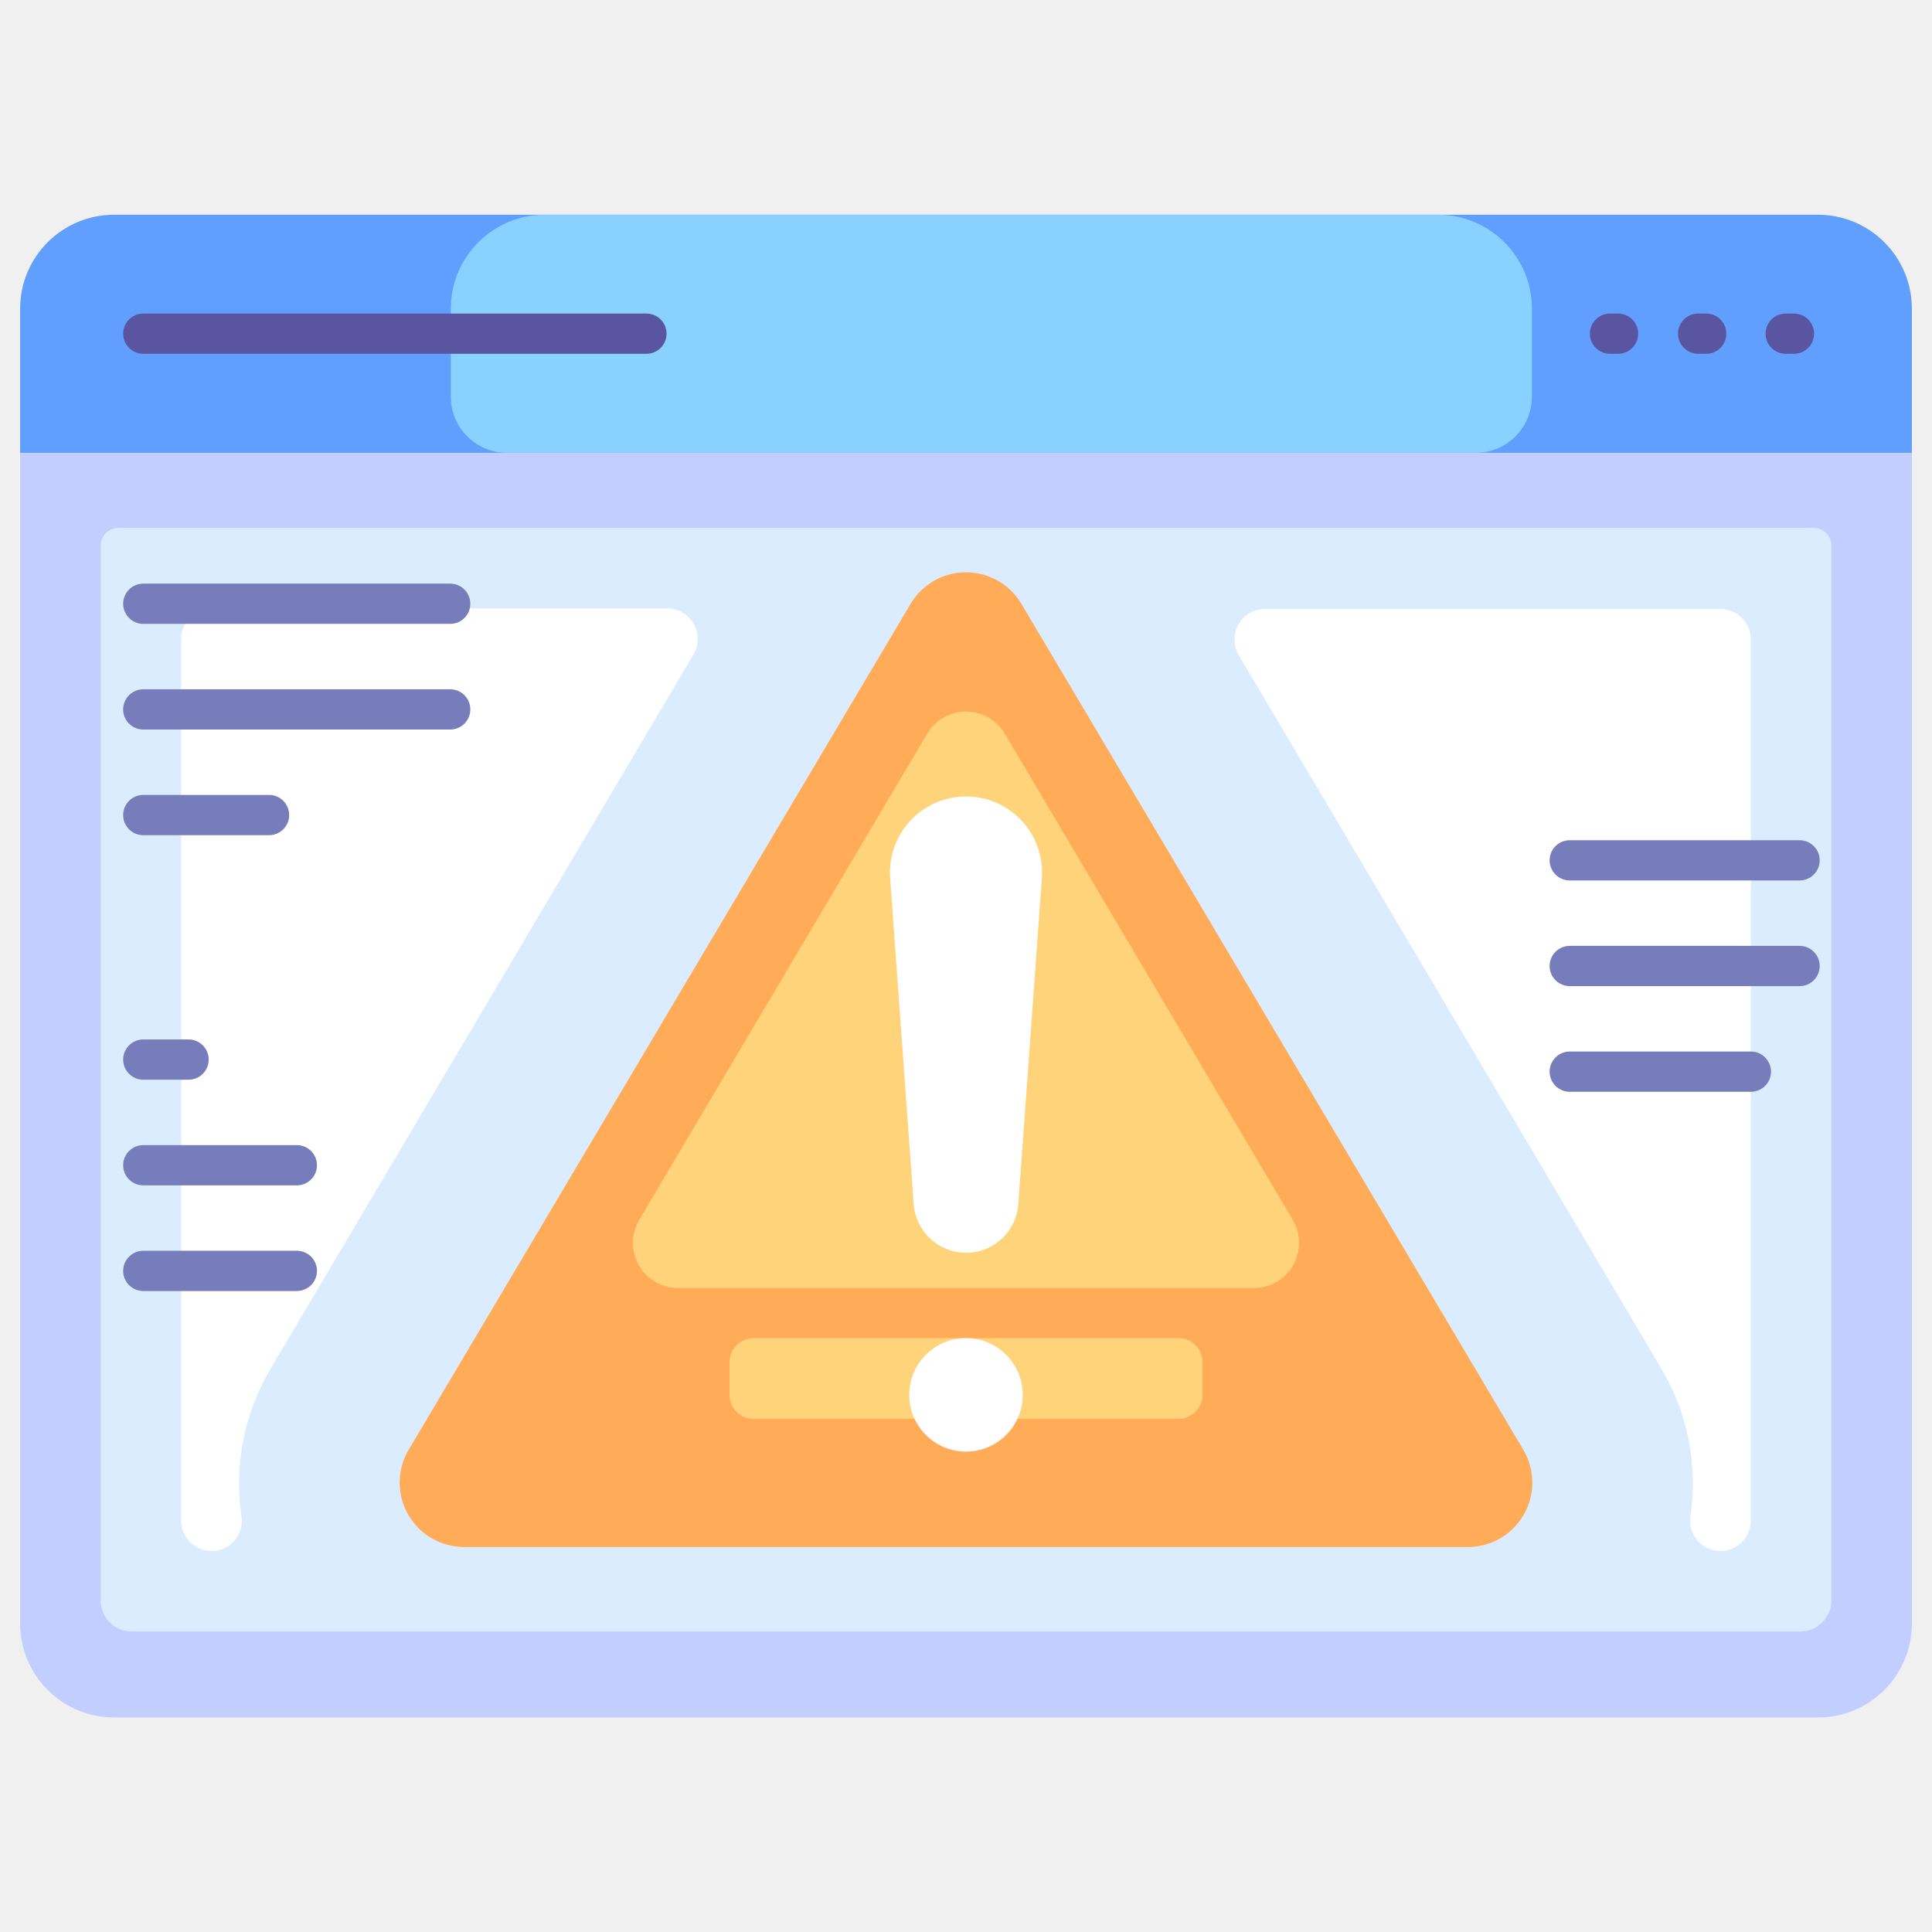
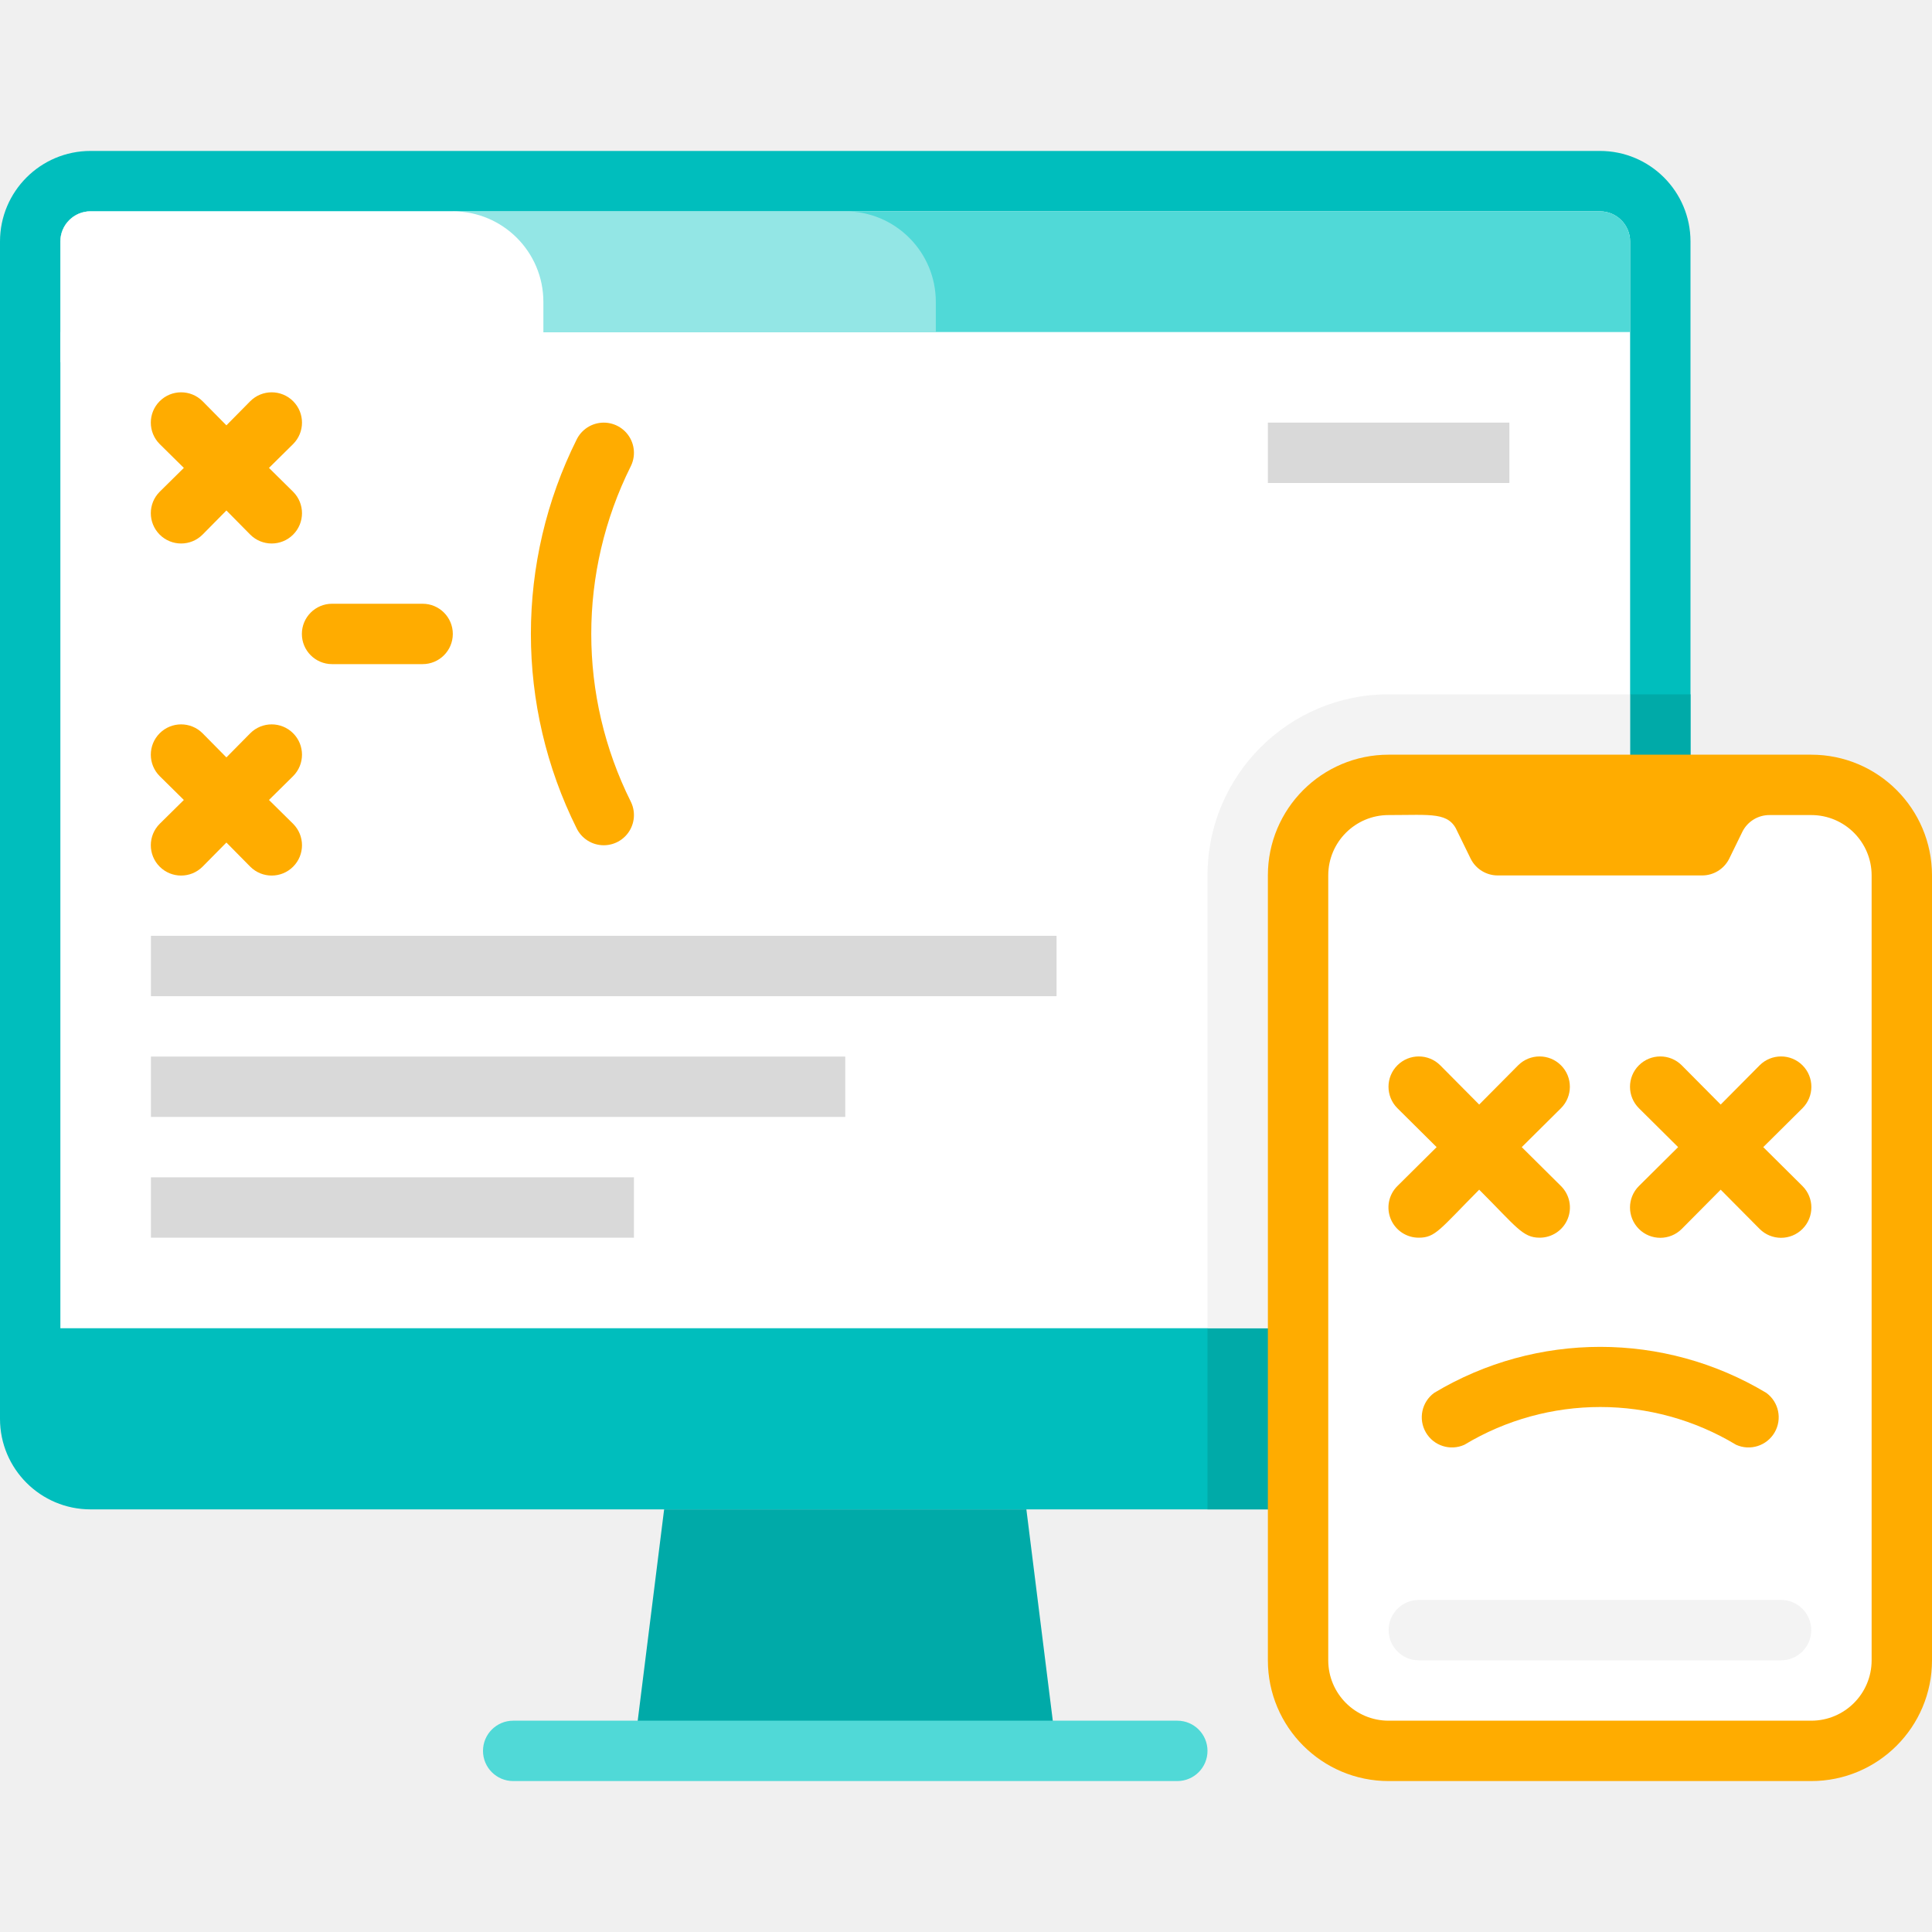
- <svg xmlns="http://www.w3.org/2000/svg" viewBox="0 0 96 96" id="warning">
-   <g data-name="Backend Coding">
-     <path fill="#c2ceff" d="M1,22.5H95a0,0,0,0,1,0,0V80.67a4.67,4.67,0,0,1-4.67,4.67H5.67A4.67,4.67,0,0,1,1,80.67V22.5A0,0,0,0,1,1,22.5Z" />
-     <path fill="#dbecff" d="M21.47,10.65h52.4a1.55,1.55,0,0,1,1.55,1.55V95.1a1.55,1.55,0,0,1-1.55,1.55H21.47a.89.89,0,0,1-.89-.89V11.53A.89.89,0,0,1,21.47,10.65Z" transform="rotate(90 48 53.65)" />
-     <path fill="#fff" d="M10.52 30.23H33.16a1.52 1.52 0 011.3 2.29L13.45 68A11.21 11.21 0 0012 75.35a1.5 1.5 0 01-1.5 1.72h0A1.52 1.52 0 019 75.55V31.75A1.52 1.52 0 0110.52 30.23zM87 31.75v43.8a1.52 1.52 0 01-1.52 1.52h0A1.5 1.5 0 0184 75.35 11.21 11.21 0 0082.55 68l-21-35.45a1.52 1.52 0 011.3-2.29H85.48A1.52 1.52 0 0187 31.75z" />
-     <path fill="#619fff" d="M95,22.5V15.33a4.67,4.67,0,0,0-4.67-4.66H5.67A4.67,4.67,0,0,0,1,15.33V22.5Z" />
-     <path fill="#89d1ff" d="M76.12,19.72V15.33a4.67,4.67,0,0,0-4.67-4.66H27.07a4.67,4.67,0,0,0-4.67,4.66v4.39a2.79,2.79,0,0,0,2.78,2.78H73.33A2.79,2.79,0,0,0,76.12,19.72Z" />
-     <path fill="#5955a1" d="M80.42 17.58H80a1 1 0 010-2h.4a1 1 0 110 2zM84.78 17.58h-.4a1 1 0 010-2h.4a1 1 0 110 2zM89.14 17.58h-.41a1 1 0 010-2h.41a1 1 0 110 2zM32.12 17.58h-25a1 1 0 010-2h25a1 1 0 110 2z" />
-     <path fill="#ffab57" d="M72.92,76.87H23.08A3.2,3.2,0,0,1,20.33,72L45.25,30a3.2,3.2,0,0,1,5.5,0L75.67,72A3.2,3.2,0,0,1,72.92,76.87Z" />
-     <rect width="23.5" height="4.01" x="36.25" y="66.49" fill="#ffd37a" rx="1.19" />
-     <path fill="#ffd37a" d="M64.24,60.62,49.93,36.46a2.24,2.24,0,0,0-3.86,0L31.76,60.62A2.24,2.24,0,0,0,33.68,64H62.32A2.24,2.24,0,0,0,64.24,60.62Z" />
-     <path fill="#fff" d="M48,62.25a2.61,2.61,0,0,1-2.6-2.42l-1.17-16.2a3.78,3.78,0,1,1,7.54,0L50.6,59.83A2.6,2.6,0,0,1,48,62.25Z" />
-     <circle cx="48" cy="69.31" r="2.82" fill="#fff" />
-     <path fill="#777dba" d="M22.37 31H7.12a1 1 0 110-2H22.37a1 1 0 110 2zM22.37 36.25H7.12a1 1 0 110-2H22.37a1 1 0 110 2zM13.37 41.5H7.12a1 1 0 110-2h6.25a1 1 0 010 2zM9.37 53.65H7.12a1 1 0 110-2H9.37a1 1 0 010 2zM14.75 58.9H7.12a1 1 0 110-2h7.63a1 1 0 110 2zM14.75 64.15H7.12a1 1 0 110-2h7.63a1 1 0 010 2zM89.42 43.75H78a1 1 0 010-2H89.42a1 1 0 110 2zM89.42 49H78a1 1 0 010-2H89.42a1 1 0 110 2zM87 54.25H78a1 1 0 010-2h9a1 1 0 110 2z" />
-   </g>
+ <svg xmlns="http://www.w3.org/2000/svg" viewBox="0 0 64 64" id="problem">
+   <rect width="56" height="45" y="5" fill="#00bebd" rx="3" />
+   <path fill="#fff" d="M54 8v36H2V8a1 1 0 0 1 1-1h50a1 1 0 0 1 1 1Z" />
+   <path fill="#00aaa8" d="M35 58H21l1-8h12l1 8z" />
+   <path fill="#50d9d7" d="M39 59H17a1 1 0 0 1 0-2h22a1 1 0 0 1 0 2zM54 8v3H2V8a1 1 0 0 1 1-1h50a1 1 0 0 1 1 1z" />
+   <path fill="#93e6e5" d="M15 7h13a3 3 0 0 1 3 3v1H15V7Z" />
+   <path fill="#fff" d="M3 7h12a3 3 0 0 1 3 3v2H2V8a1 1 0 0 1 1-1Z" />
+   <path fill="#00aaa8" d="M56 23v24a3 3 0 0 1-3 3H40v-6h14V23Z" />
+   <path fill="#f3f3f3" d="M54 23v21H40V29a6 6 0 0 1 6-6Z" />
+   <rect width="22" height="34" x="42" y="25" fill="#ffac00" rx="4" />
+   <path fill="#fff" d="M62 29v26a2 2 0 0 1-2 2H46a2 2 0 0 1-2-2V29a2 2 0 0 1 2-2c1.43 0 2-.11 2.28.55l.44.9a1 1 0 0 0 .9.55h6.76a1 1 0 0 0 .9-.55l.44-.9a1 1 0 0 1 .9-.55H60a2 2 0 0 1 2 2Z" />
+   <path fill="#f3f3f3" d="M59 55H47a1 1 0 0 1 0-2h12a1 1 0 0 1 0 2Z" />
+   <path fill="#ffac00" d="M14 22h-3a1 1 0 0 1 0-2h3a1 1 0 0 1 0 2Z" />
+   <path fill="none" stroke="#ffac00" stroke-linecap="round" stroke-linejoin="round" stroke-width="2" d="M20 15a13.44 13.44 0 0 0 0 12" />
+   <path fill="#d9d9d9" d="M5 31h30v2H5zM5 35h23v2H5zM5 39h16v2H5zM42 14h8v2h-8z" />
+   <path fill="#ffac00" d="M49 39.41c1.23 1.23 1.44 1.59 2 1.59a1 1 0 0 0 .71-1.71L50.41 38l1.3-1.29a1 1 0 0 0-1.42-1.42L49 36.59l-1.29-1.3a1 1 0 0 0-1.42 1.42l1.3 1.29-1.3 1.29A1 1 0 0 0 47 41c.55 0 .69-.27 2-1.59zM58.41 38l1.3-1.29a1 1 0 0 0-1.42-1.42L57 36.59l-1.29-1.3a1 1 0 0 0-1.42 1.42l1.3 1.29-1.3 1.29a1 1 0 0 0 1.42 1.42l1.29-1.3 1.29 1.3a1 1 0 0 0 1.42-1.42zm.1 8.14a10.69 10.69 0 0 0-11 0 1 1 0 0 0 1 1.72 8.72 8.72 0 0 1 9 0 1 1 0 0 0 1-1.72zM8.91 15.5l.8-.79a1 1 0 0 0-1.42-1.42l-.79.8-.79-.8a1 1 0 0 0-1.42 1.42l.8.79-.8.79a1 1 0 0 0 1.42 1.42l.79-.8.79.8a1 1 0 0 0 1.42-1.42zm-.62 8.79-.79.8-.79-.8a1 1 0 0 0-1.42 1.42l.8.79-.8.79a1 1 0 0 0 1.42 1.42l.79-.8.79.8a1 1 0 0 0 1.42-1.42l-.8-.79.8-.79a1 1 0 0 0-1.42-1.42z" />
</svg>
